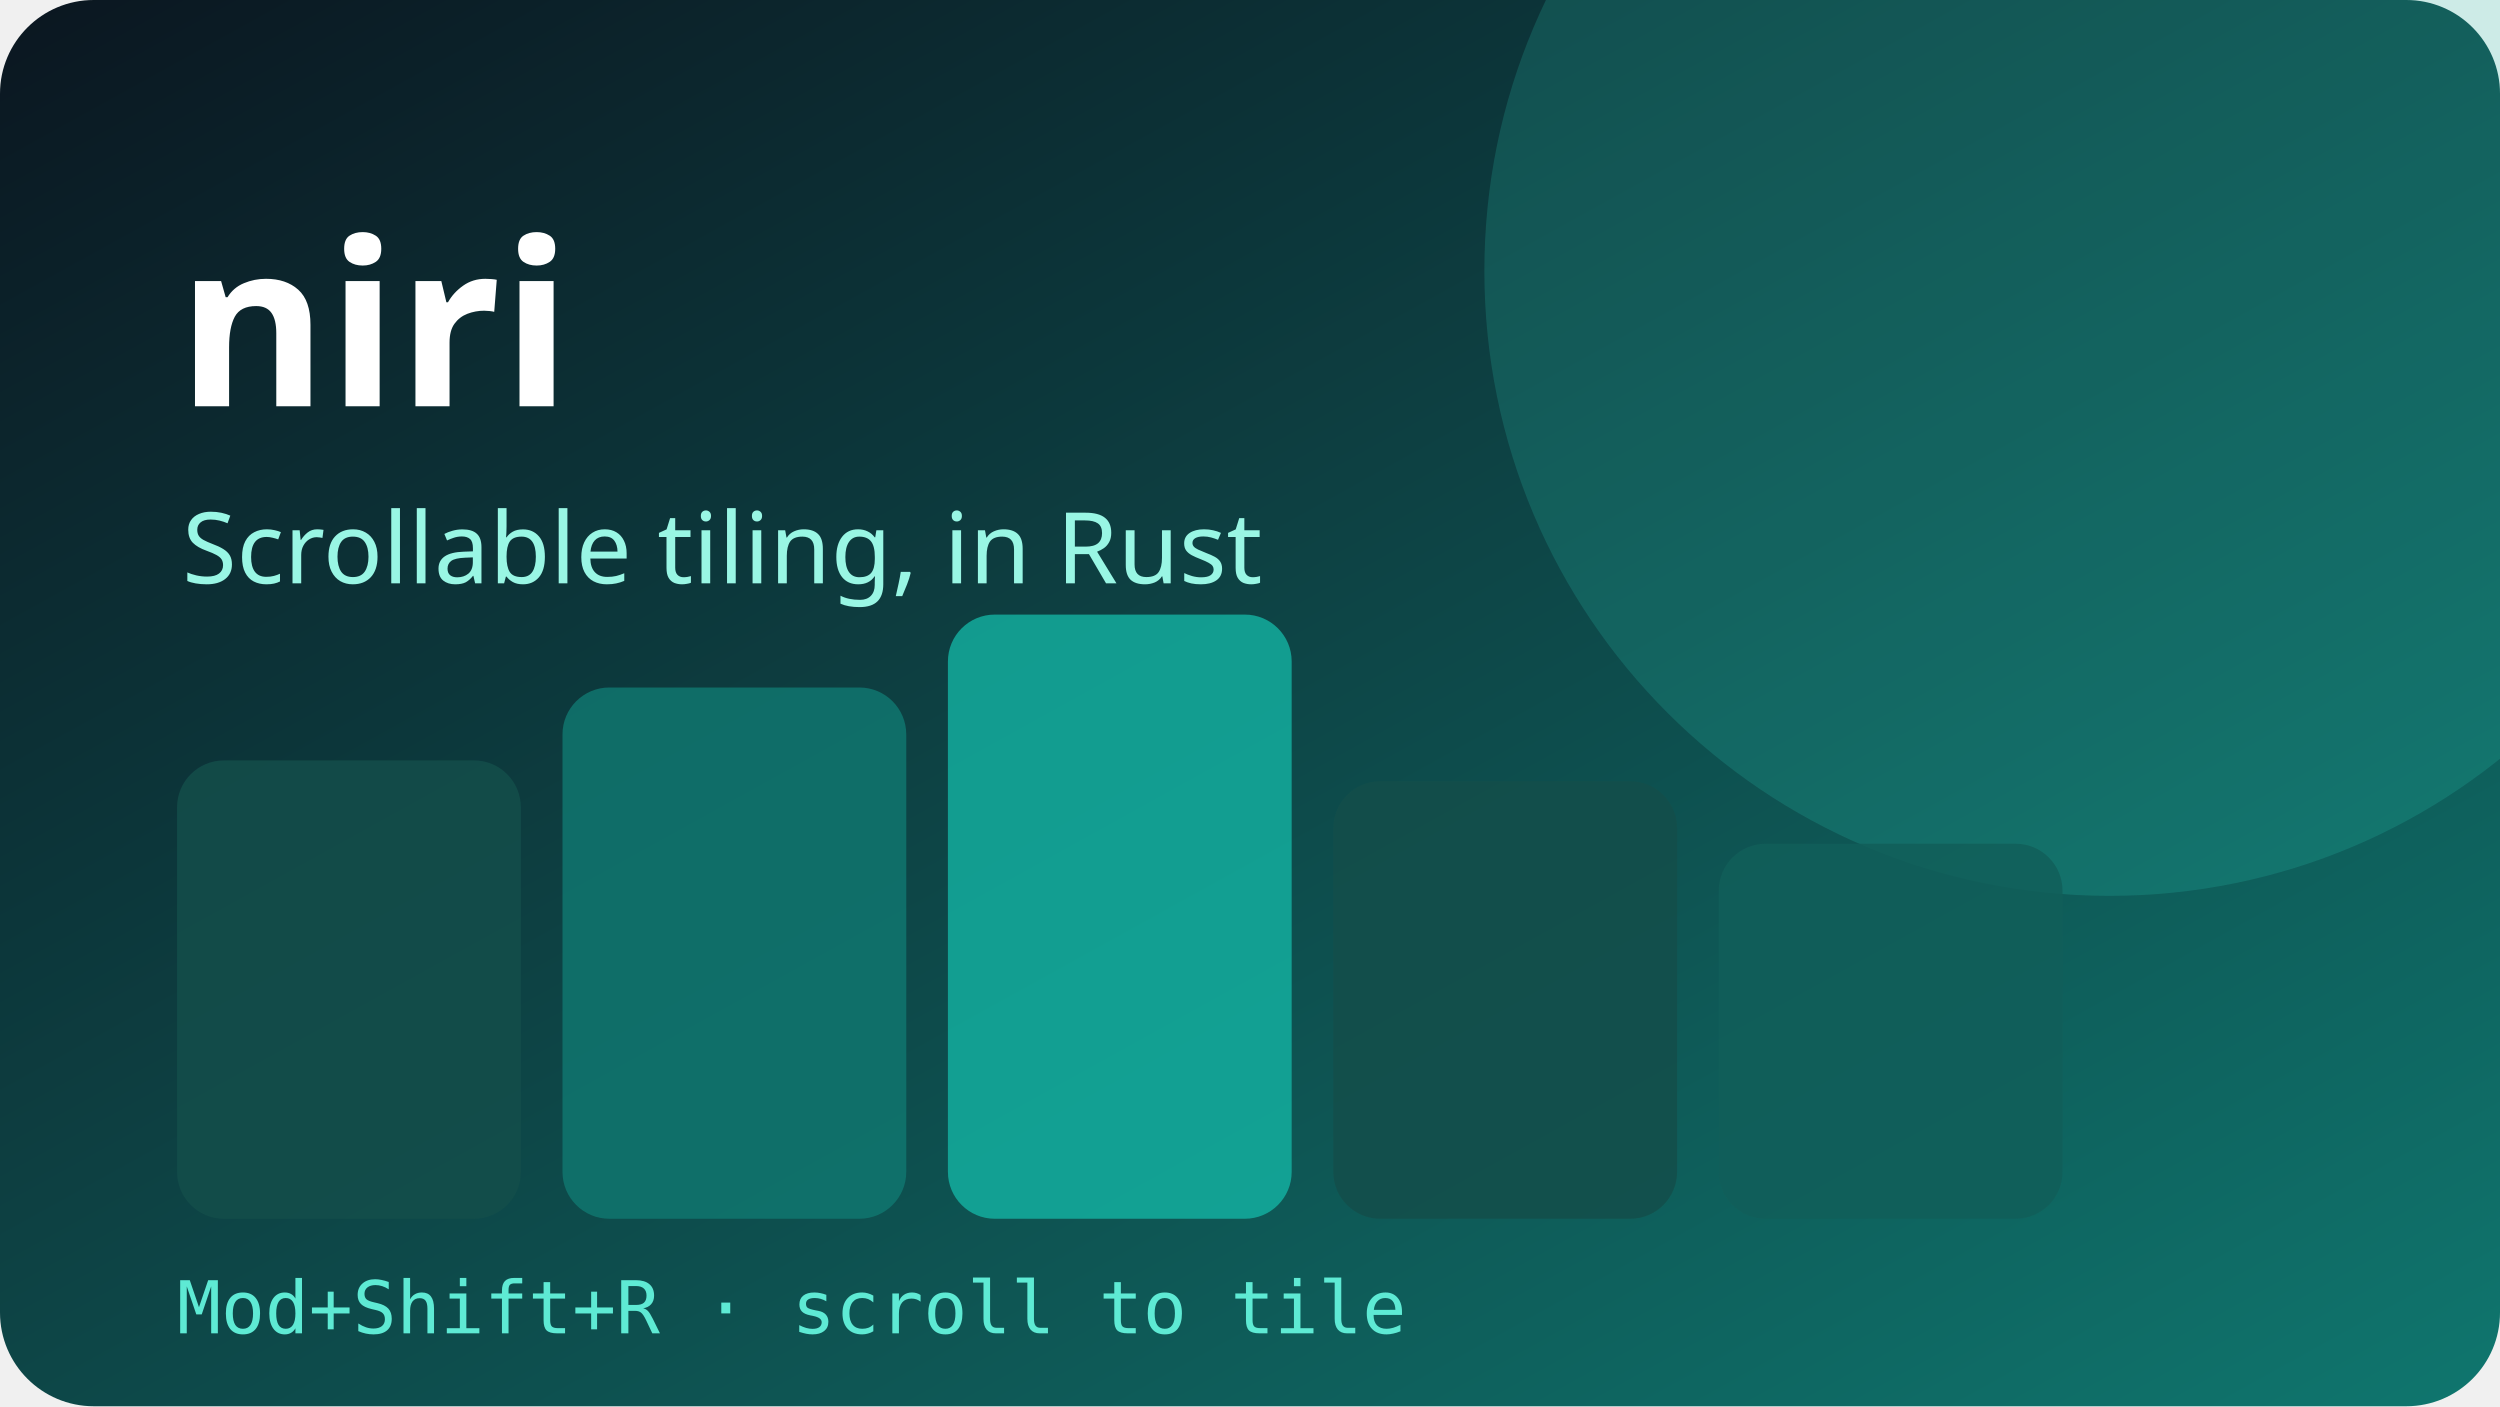
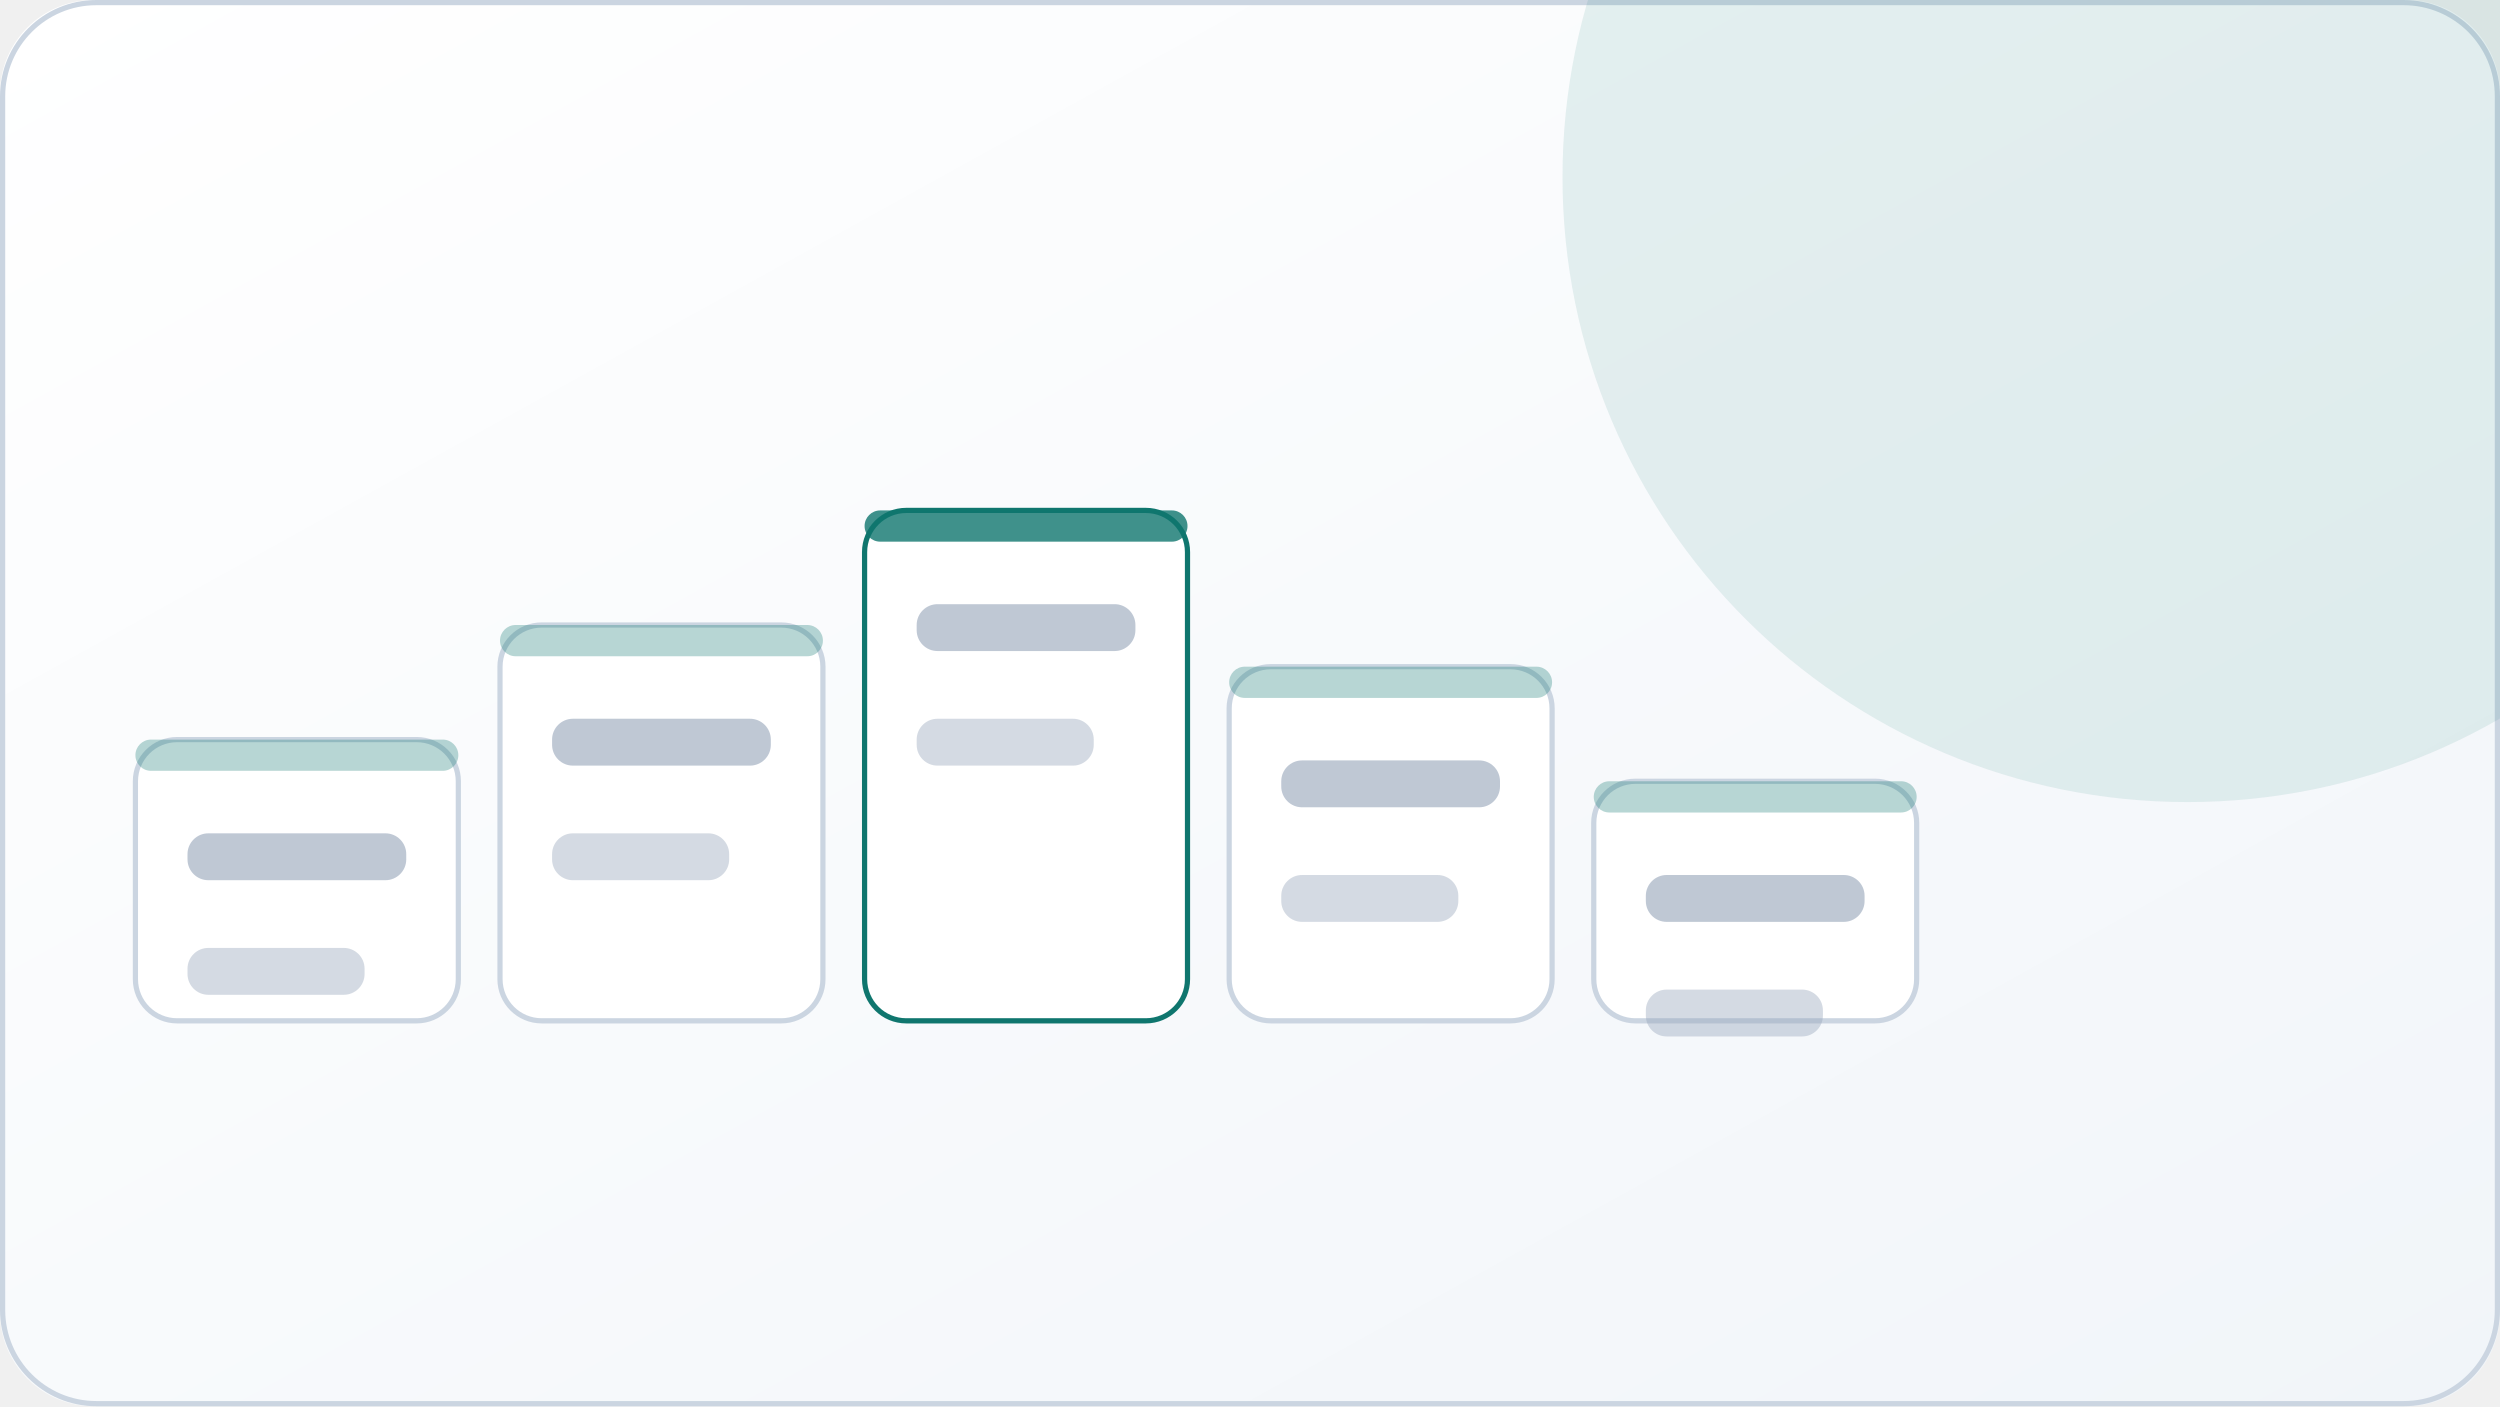
<svg xmlns="http://www.w3.org/2000/svg" viewBox="0 0 480 270">
  <defs>
    <linearGradient id="g" x2="1" y2="1">
-       <stop stop-color="#0b1620" />
-       <stop offset="1" stop-color="#0f766e" />
+       <stop stop-color="#ffffff" />
+       <stop offset="1" stop-color="#f1f5f9" />
    </linearGradient>
  </defs>
  <rect width="480" height="270" rx="18" fill="url(#g)" />
-   <circle cx="405" cy="52" r="120" fill="#2dd4bf" opacity=".18" />
-   <text x="34" y="78" fill="#fff" font-family="sans-serif" font-size="44" font-weight="700">niri</text>
-   <text x="35" y="112" fill="#99f6e4" font-family="sans-serif" font-size="19">Scrollable tiling, in Rust</text>
-   <g fill="#ccfbf1" opacity=".85">
-     <rect x="34" y="146" width="66" height="88" rx="9" fill="#134e4a" />
-     <rect x="108" y="132" width="66" height="102" rx="9" fill="#0f766e" />
-     <rect x="182" y="118" width="66" height="116" rx="9" fill="#14b8a6" opacity=".9" />
-     <rect x="256" y="150" width="66" height="84" rx="9" fill="#134e4a" />
-     <rect x="330" y="162" width="66" height="72" rx="9" fill="#115e59" />
-   </g>
-   <text x="34" y="256" fill="#5eead4" font-family="monospace" font-size="14">Mod+Shift+R  ·  scroll to tile</text>
+   <rect x="0.5" y="0.5" width="479" height="269" rx="18" fill="none" stroke="#cbd5e1" />
+   <circle cx="420" cy="34" r="120" fill="#0f766e" opacity="0.10" />
+   <rect x="26" y="142" width="62" height="54" rx="8" fill="#ffffff" stroke="#cbd5e1" stroke-width="1" />
+   <rect x="26" y="142" width="62" height="6" rx="3" fill="#0f766e" opacity="0.3" />
+   <rect x="36" y="160" width="42" height="9" rx="4" fill="#94a3b8" opacity="0.6" />
+   <rect x="36" y="182" width="34" height="9" rx="4" fill="#94a3b8" opacity="0.4" />
+   <rect x="96" y="120" width="62" height="76" rx="8" fill="#ffffff" stroke="#cbd5e1" stroke-width="1" />
+   <rect x="96" y="120" width="62" height="6" rx="3" fill="#0f766e" opacity="0.3" />
+   <rect x="106" y="138" width="42" height="9" rx="4" fill="#94a3b8" opacity="0.6" />
+   <rect x="106" y="160" width="34" height="9" rx="4" fill="#94a3b8" opacity="0.4" />
+   <rect x="166" y="98" width="62" height="98" rx="8" fill="#ffffff" stroke="#0f766e" stroke-width="1" />
+   <rect x="166" y="98" width="62" height="6" rx="3" fill="#0f766e" opacity="0.8" />
+   <rect x="176" y="116" width="42" height="9" rx="4" fill="#94a3b8" opacity="0.6" />
+   <rect x="176" y="138" width="34" height="9" rx="4" fill="#94a3b8" opacity="0.4" />
+   <rect x="236" y="128" width="62" height="68" rx="8" fill="#ffffff" stroke="#cbd5e1" stroke-width="1" />
+   <rect x="236" y="128" width="62" height="6" rx="3" fill="#0f766e" opacity="0.3" />
+   <rect x="246" y="146" width="42" height="9" rx="4" fill="#94a3b8" opacity="0.6" />
+   <rect x="246" y="168" width="34" height="9" rx="4" fill="#94a3b8" opacity="0.4" />
+   <rect x="306" y="150" width="62" height="46" rx="8" fill="#ffffff" stroke="#cbd5e1" stroke-width="1" />
+   <rect x="306" y="150" width="62" height="6" rx="3" fill="#0f766e" opacity="0.3" />
+   <rect x="316" y="168" width="42" height="9" rx="4" fill="#94a3b8" opacity="0.6" />
+   <rect x="316" y="190" width="34" height="9" rx="4" fill="#94a3b8" opacity="0.4" />
</svg>
